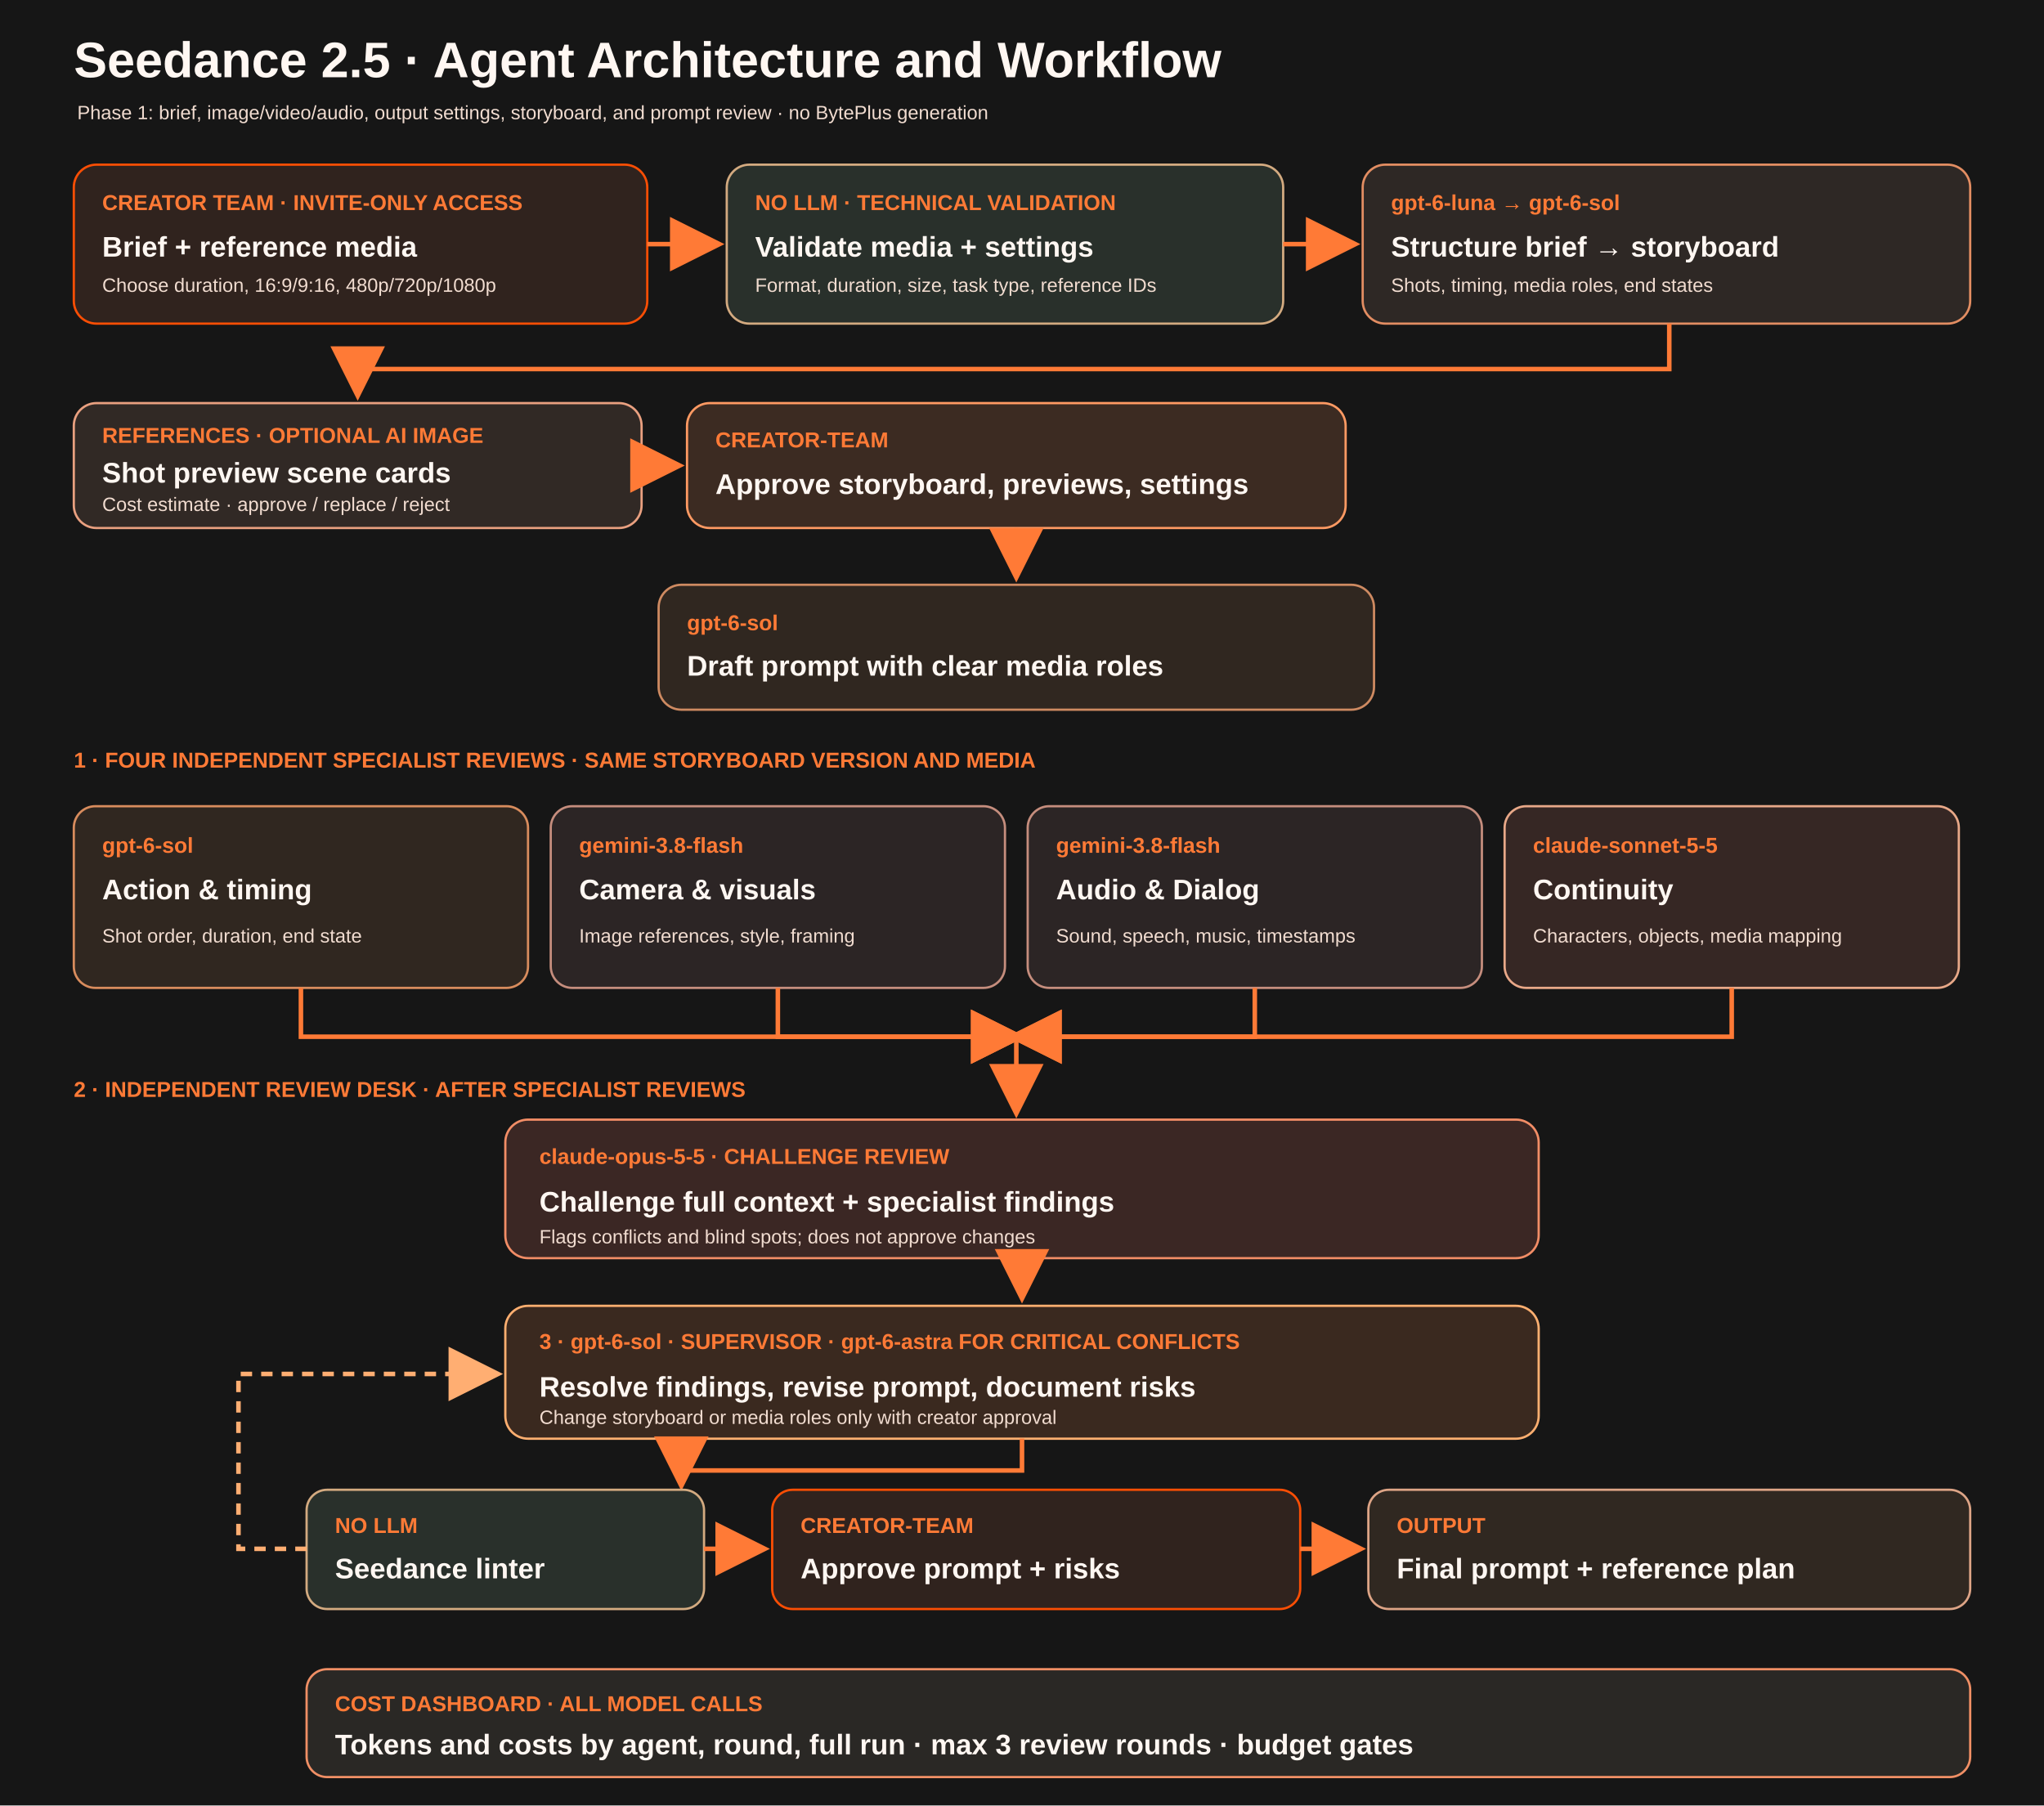
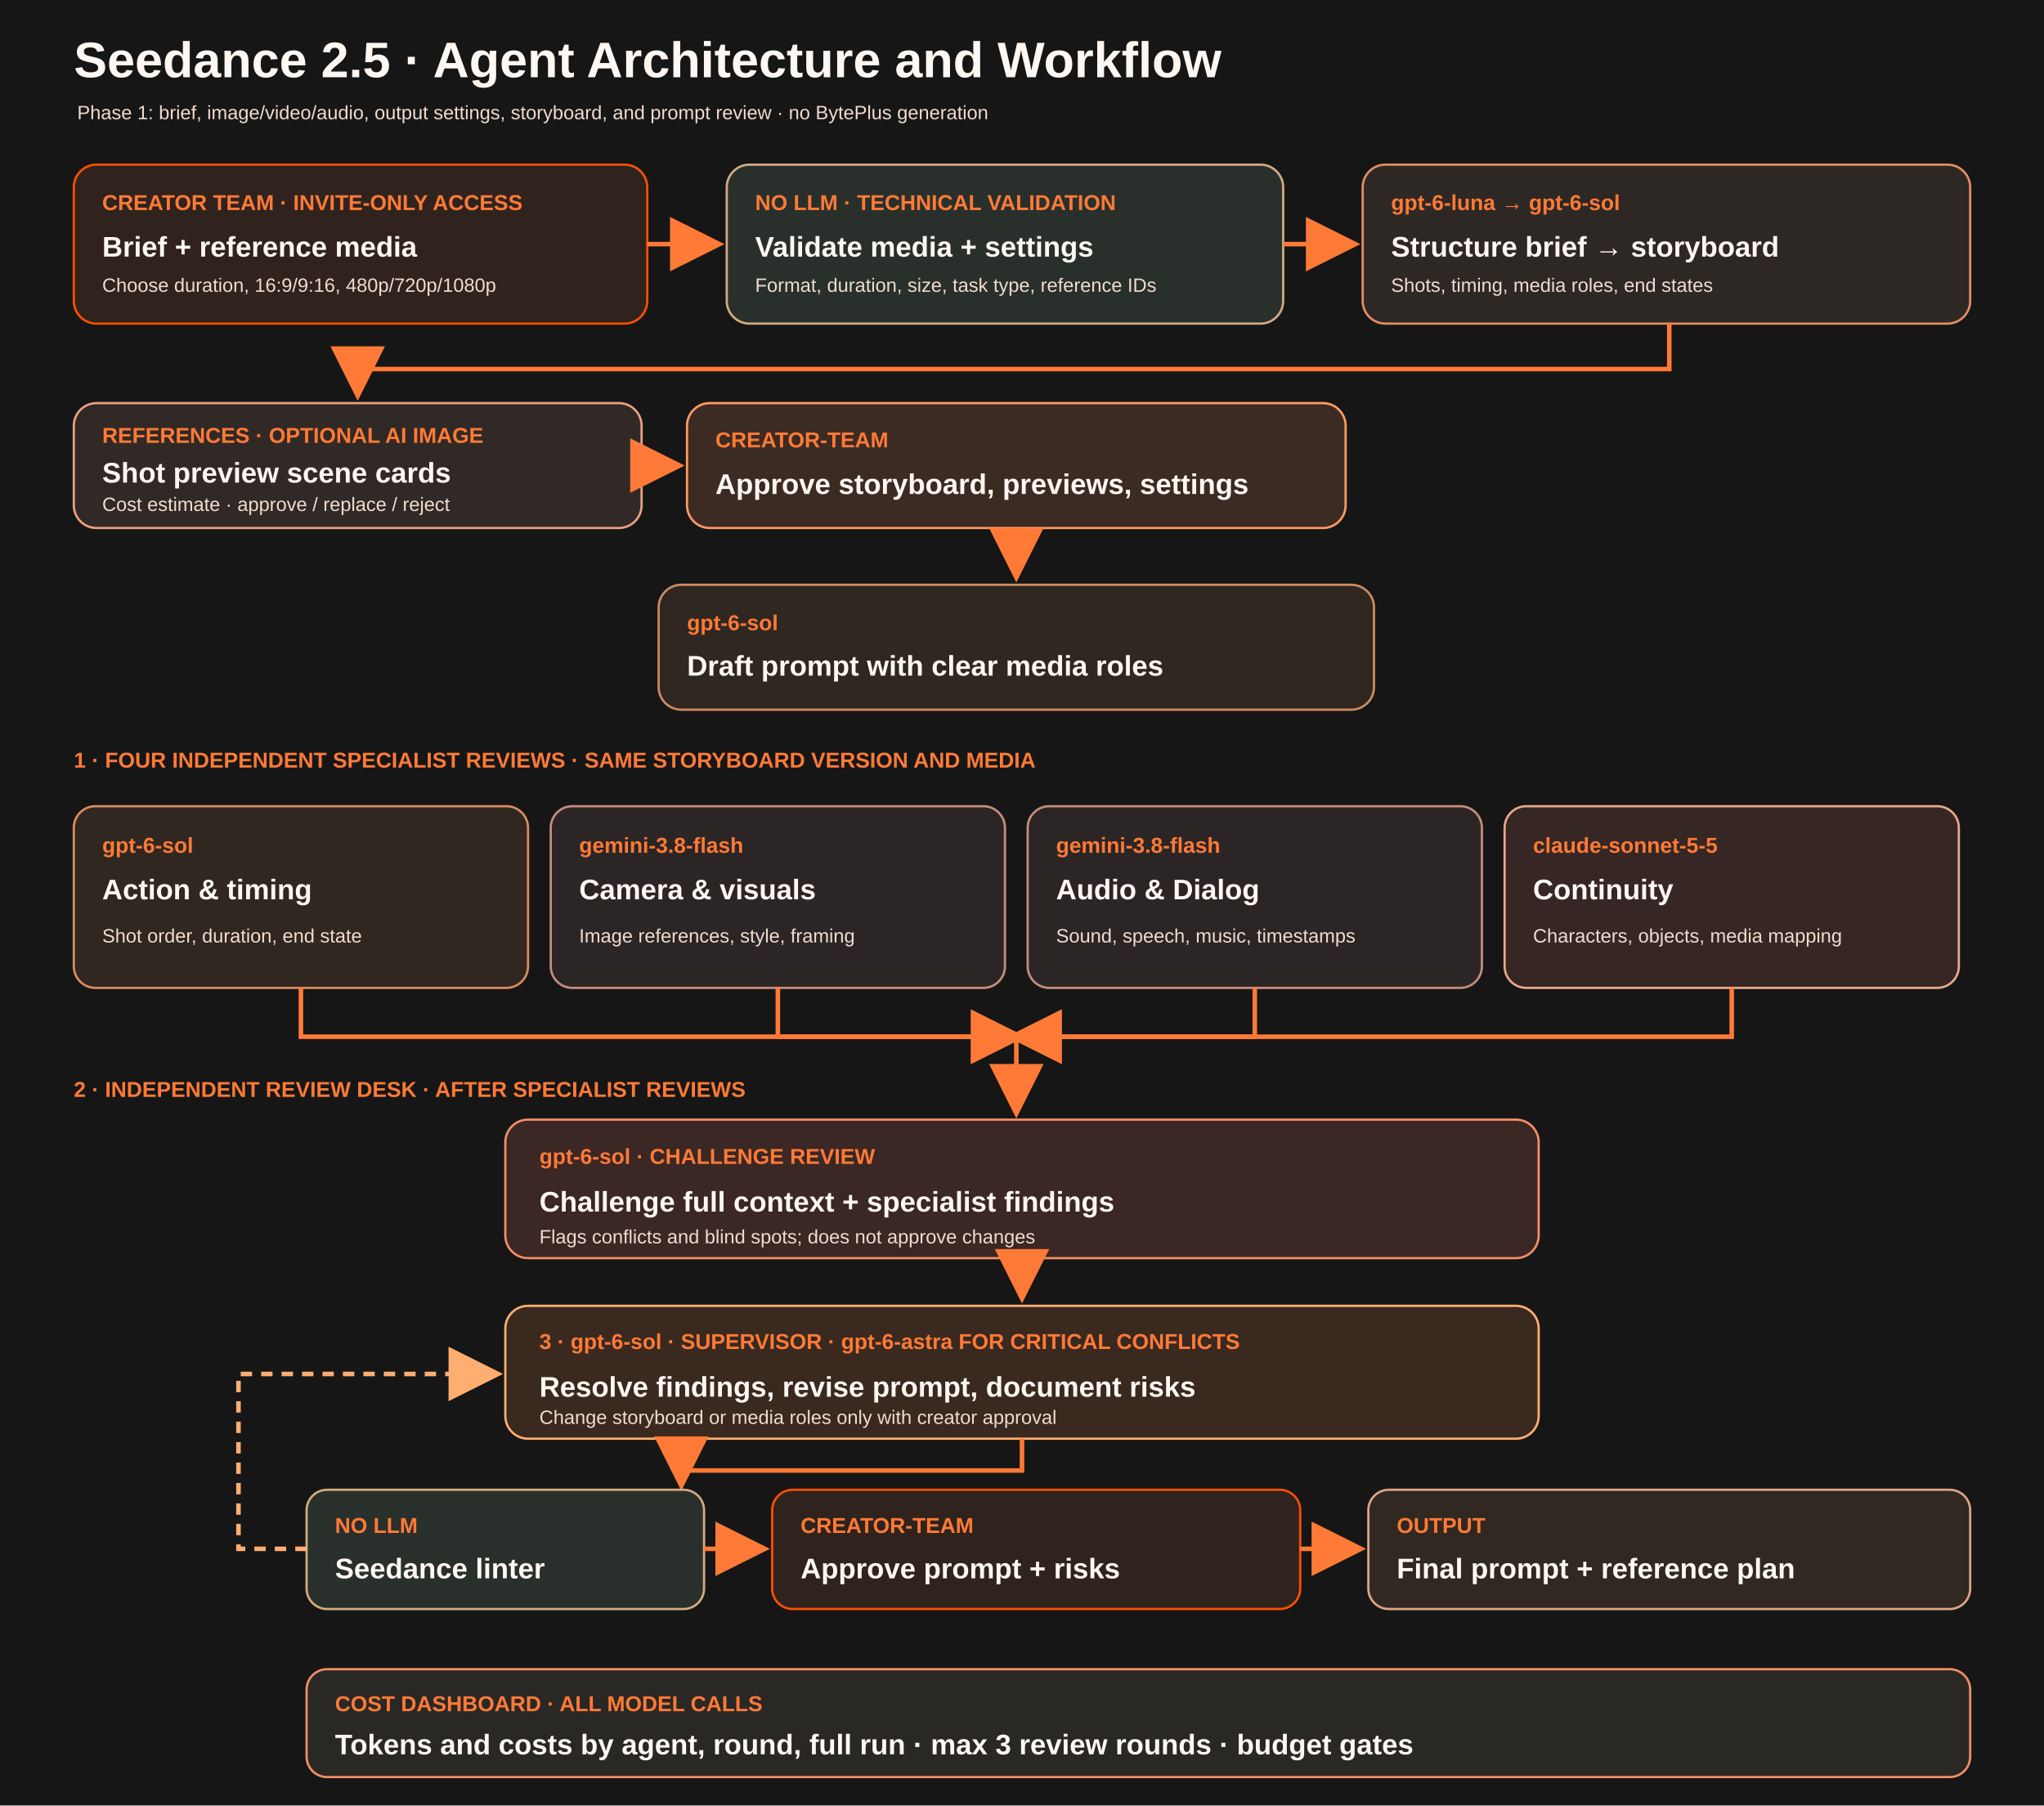
<svg xmlns="http://www.w3.org/2000/svg" width="1800" height="1590" viewBox="0 0 1800 1590" role="img" aria-labelledby="title desc">
  <defs>
    <style>text{font-family:Segoe UI,Arial,sans-serif;fill:#FFF7F2}.title{font-size:44px;font-weight:750}.head{font-size:25px;font-weight:700}.model{font-size:19px;font-weight:700;fill:#FF7A36}.small{font-size:17px;fill:#F1DCD0}.line{stroke:#FF7A36;stroke-width:4;fill:none;marker-end:url(#arrow)}.loop{stroke:#FFAE72;stroke-width:4;fill:none;stroke-dasharray:10 8;marker-end:url(#gold)}</style>
    <marker id="arrow" markerWidth="12" markerHeight="12" refX="10" refY="6" orient="auto">
      <path d="M0 0L12 6L0 12Z" fill="#FF7A36" />
    </marker>
    <marker id="gold" markerWidth="12" markerHeight="12" refX="10" refY="6" orient="auto">
      <path d="M0 0L12 6L0 12Z" fill="#FFAE72" />
    </marker>
  </defs>
  <rect width="1800" height="1590" fill="#161616" />
  <text x="65" y="68" class="title">Seedance 2.5 · Agent Architecture and Workflow</text>
  <text x="68" y="105" class="small">Phase 1: brief, image/video/audio, output settings, storyboard, and prompt review · no BytePlus generation</text>
  <rect x="65" y="145" width="505" height="140" rx="20" fill="#30231E" stroke="#FB4E04" stroke-width="2" />
  <text x="90" y="185" class="model">CREATOR TEAM · INVITE-ONLY ACCESS</text>
  <text x="90" y="226" class="head">Brief + reference media</text>
  <text x="90" y="257" class="small">Choose duration, 16:9/9:16, 480p/720p/1080p</text>
  <path d="M570 215H630" class="line" />
  <rect x="640" y="145" width="490" height="140" rx="20" fill="#29302B" stroke="#D3AA80" stroke-width="2" />
  <text x="665" y="185" class="model">NO LLM · TECHNICAL VALIDATION</text>
  <text x="665" y="226" class="head">Validate media + settings</text>
  <text x="665" y="257" class="small">Format, duration, size, task type, reference IDs</text>
  <path d="M1130 215H1190" class="line" />
  <rect x="1200" y="145" width="535" height="140" rx="20" fill="#2E2825" stroke="#E28D62" stroke-width="2" />
  <text x="1225" y="185" class="model">gpt-6-luna → gpt-6-sol</text>
  <text x="1225" y="226" class="head">Structure brief → storyboard</text>
  <text x="1225" y="257" class="small">Shots, timing, media roles, end states</text>
  <path d="M1470 285V325H315V345" class="line" />
  <rect x="65" y="355" width="500" height="110" rx="20" fill="#312925" stroke="#E9A080" stroke-width="2" />
  <text x="90" y="390" class="model">REFERENCES · OPTIONAL AI IMAGE</text>
  <text x="90" y="425" class="head">Shot preview scene cards</text>
  <text x="90" y="450" class="small">Cost estimate · approve / replace / reject</text>
  <path d="M565 410H595" class="line" />
  <rect x="605" y="355" width="580" height="110" rx="20" fill="#3C2B22" stroke="#FF9A63" stroke-width="2" />
  <text x="630" y="394" class="model">CREATOR-TEAM</text>
  <text x="630" y="435" class="head">Approve storyboard, previews, settings</text>
  <path d="M895 465V505" class="line" />
  <rect x="580" y="515" width="630" height="110" rx="20" fill="#302720" stroke="#CE8A61" stroke-width="2" />
  <text x="605" y="555" class="model">gpt-6-sol</text>
  <text x="605" y="595" class="head">Draft prompt with clear media roles</text>
  <text x="65" y="676" class="model">1 · FOUR INDEPENDENT SPECIALIST REVIEWS · SAME STORYBOARD VERSION AND MEDIA</text>
  <rect x="65" y="710" width="400" height="160" rx="19" fill="#302720" stroke="#D88C5D" stroke-width="2" />
  <text x="90" y="751" class="model">gpt-6-sol</text>
  <text x="90" y="792" class="head">Action &amp; timing</text>
  <text x="90" y="830" class="small">Shot order, duration, end state</text>
  <rect x="485" y="710" width="400" height="160" rx="19" fill="#2C2525" stroke="#C58D7D" stroke-width="2" />
  <text x="510" y="751" class="model">gemini-3.8-flash</text>
  <text x="510" y="792" class="head">Camera &amp; visuals</text>
  <text x="510" y="830" class="small">Image references, style, framing</text>
  <rect x="905" y="710" width="400" height="160" rx="19" fill="#2C2525" stroke="#C58D7D" stroke-width="2" />
  <text x="930" y="751" class="model">gemini-3.8-flash</text>
  <text x="930" y="792" class="head">Audio &amp; Dialog</text>
  <text x="930" y="830" class="small">Sound, speech, music, timestamps</text>
  <rect x="1325" y="710" width="400" height="160" rx="19" fill="#362724" stroke="#E8A888" stroke-width="2" />
  <text x="1350" y="751" class="model">claude-sonnet-5-5</text>
  <text x="1350" y="792" class="head">Continuity</text>
  <text x="1350" y="830" class="small">Characters, objects, media mapping</text>
  <path d="M265 870V913H895" class="line" />
  <path d="M685 870V913H895" class="line" />
  <path d="M1105 870V913H895" class="line" />
  <path d="M1525 870V913H895" class="line" />
  <path d="M895 913V977" class="line" />
  <text x="65" y="966" class="model">2 · INDEPENDENT REVIEW DESK · AFTER SPECIALIST REVIEWS</text>
  <rect x="445" y="986" width="910" height="122" rx="20" fill="#3B2724" stroke="#F28D66" stroke-width="2" />
-   <text x="475" y="1025" class="model">claude-opus-5-5 · CHALLENGE REVIEW</text>
+   <text x="475" y="1025" class="model">gpt-6-sol · CHALLENGE REVIEW</text>
  <text x="475" y="1067" class="head">Challenge full context + specialist findings</text>
  <text x="475" y="1095" class="small">Flags conflicts and blind spots; does not approve changes</text>
  <path d="M900 1108V1140" class="line" />
  <rect x="445" y="1150" width="910" height="117" rx="20" fill="#3A291F" stroke="#FFAF70" stroke-width="2" />
  <text x="475" y="1188" class="model">3 · gpt-6-sol · SUPERVISOR · gpt-6-astra FOR CRITICAL CONFLICTS</text>
  <text x="475" y="1230" class="head">Resolve findings, revise prompt, document risks</text>
  <text x="475" y="1254" class="small">Change storyboard or media roles only with creator approval</text>
  <path d="M900 1267V1295H600V1305" class="line" />
  <rect x="270" y="1312" width="350" height="105" rx="18" fill="#29302B" stroke="#D3AA80" stroke-width="2" />
  <text x="295" y="1350" class="model">NO LLM</text>
  <text x="295" y="1390" class="head">Seedance linter</text>
  <path d="M620 1364H670" class="line" />
  <rect x="680" y="1312" width="465" height="105" rx="18" fill="#30231E" stroke="#FB4E04" stroke-width="2" />
  <text x="705" y="1350" class="model">CREATOR-TEAM</text>
  <text x="705" y="1390" class="head">Approve prompt + risks</text>
  <path d="M1145 1364H1195" class="line" />
  <rect x="1205" y="1312" width="530" height="105" rx="18" fill="#302821" stroke="#DDA486" stroke-width="2" />
  <text x="1230" y="1350" class="model">OUTPUT</text>
  <text x="1230" y="1390" class="head">Final prompt + reference plan</text>
  <path d="M270 1364H210V1210H435" class="loop" />
  <rect x="270" y="1470" width="1465" height="95" rx="18" fill="#2A2825" stroke="#F08F65" stroke-width="2" />
  <text x="295" y="1507" class="model">COST DASHBOARD · ALL MODEL CALLS</text>
  <text x="295" y="1545" class="head">Tokens and costs by agent, round, full run · max 3 review rounds · budget gates</text>
</svg>
